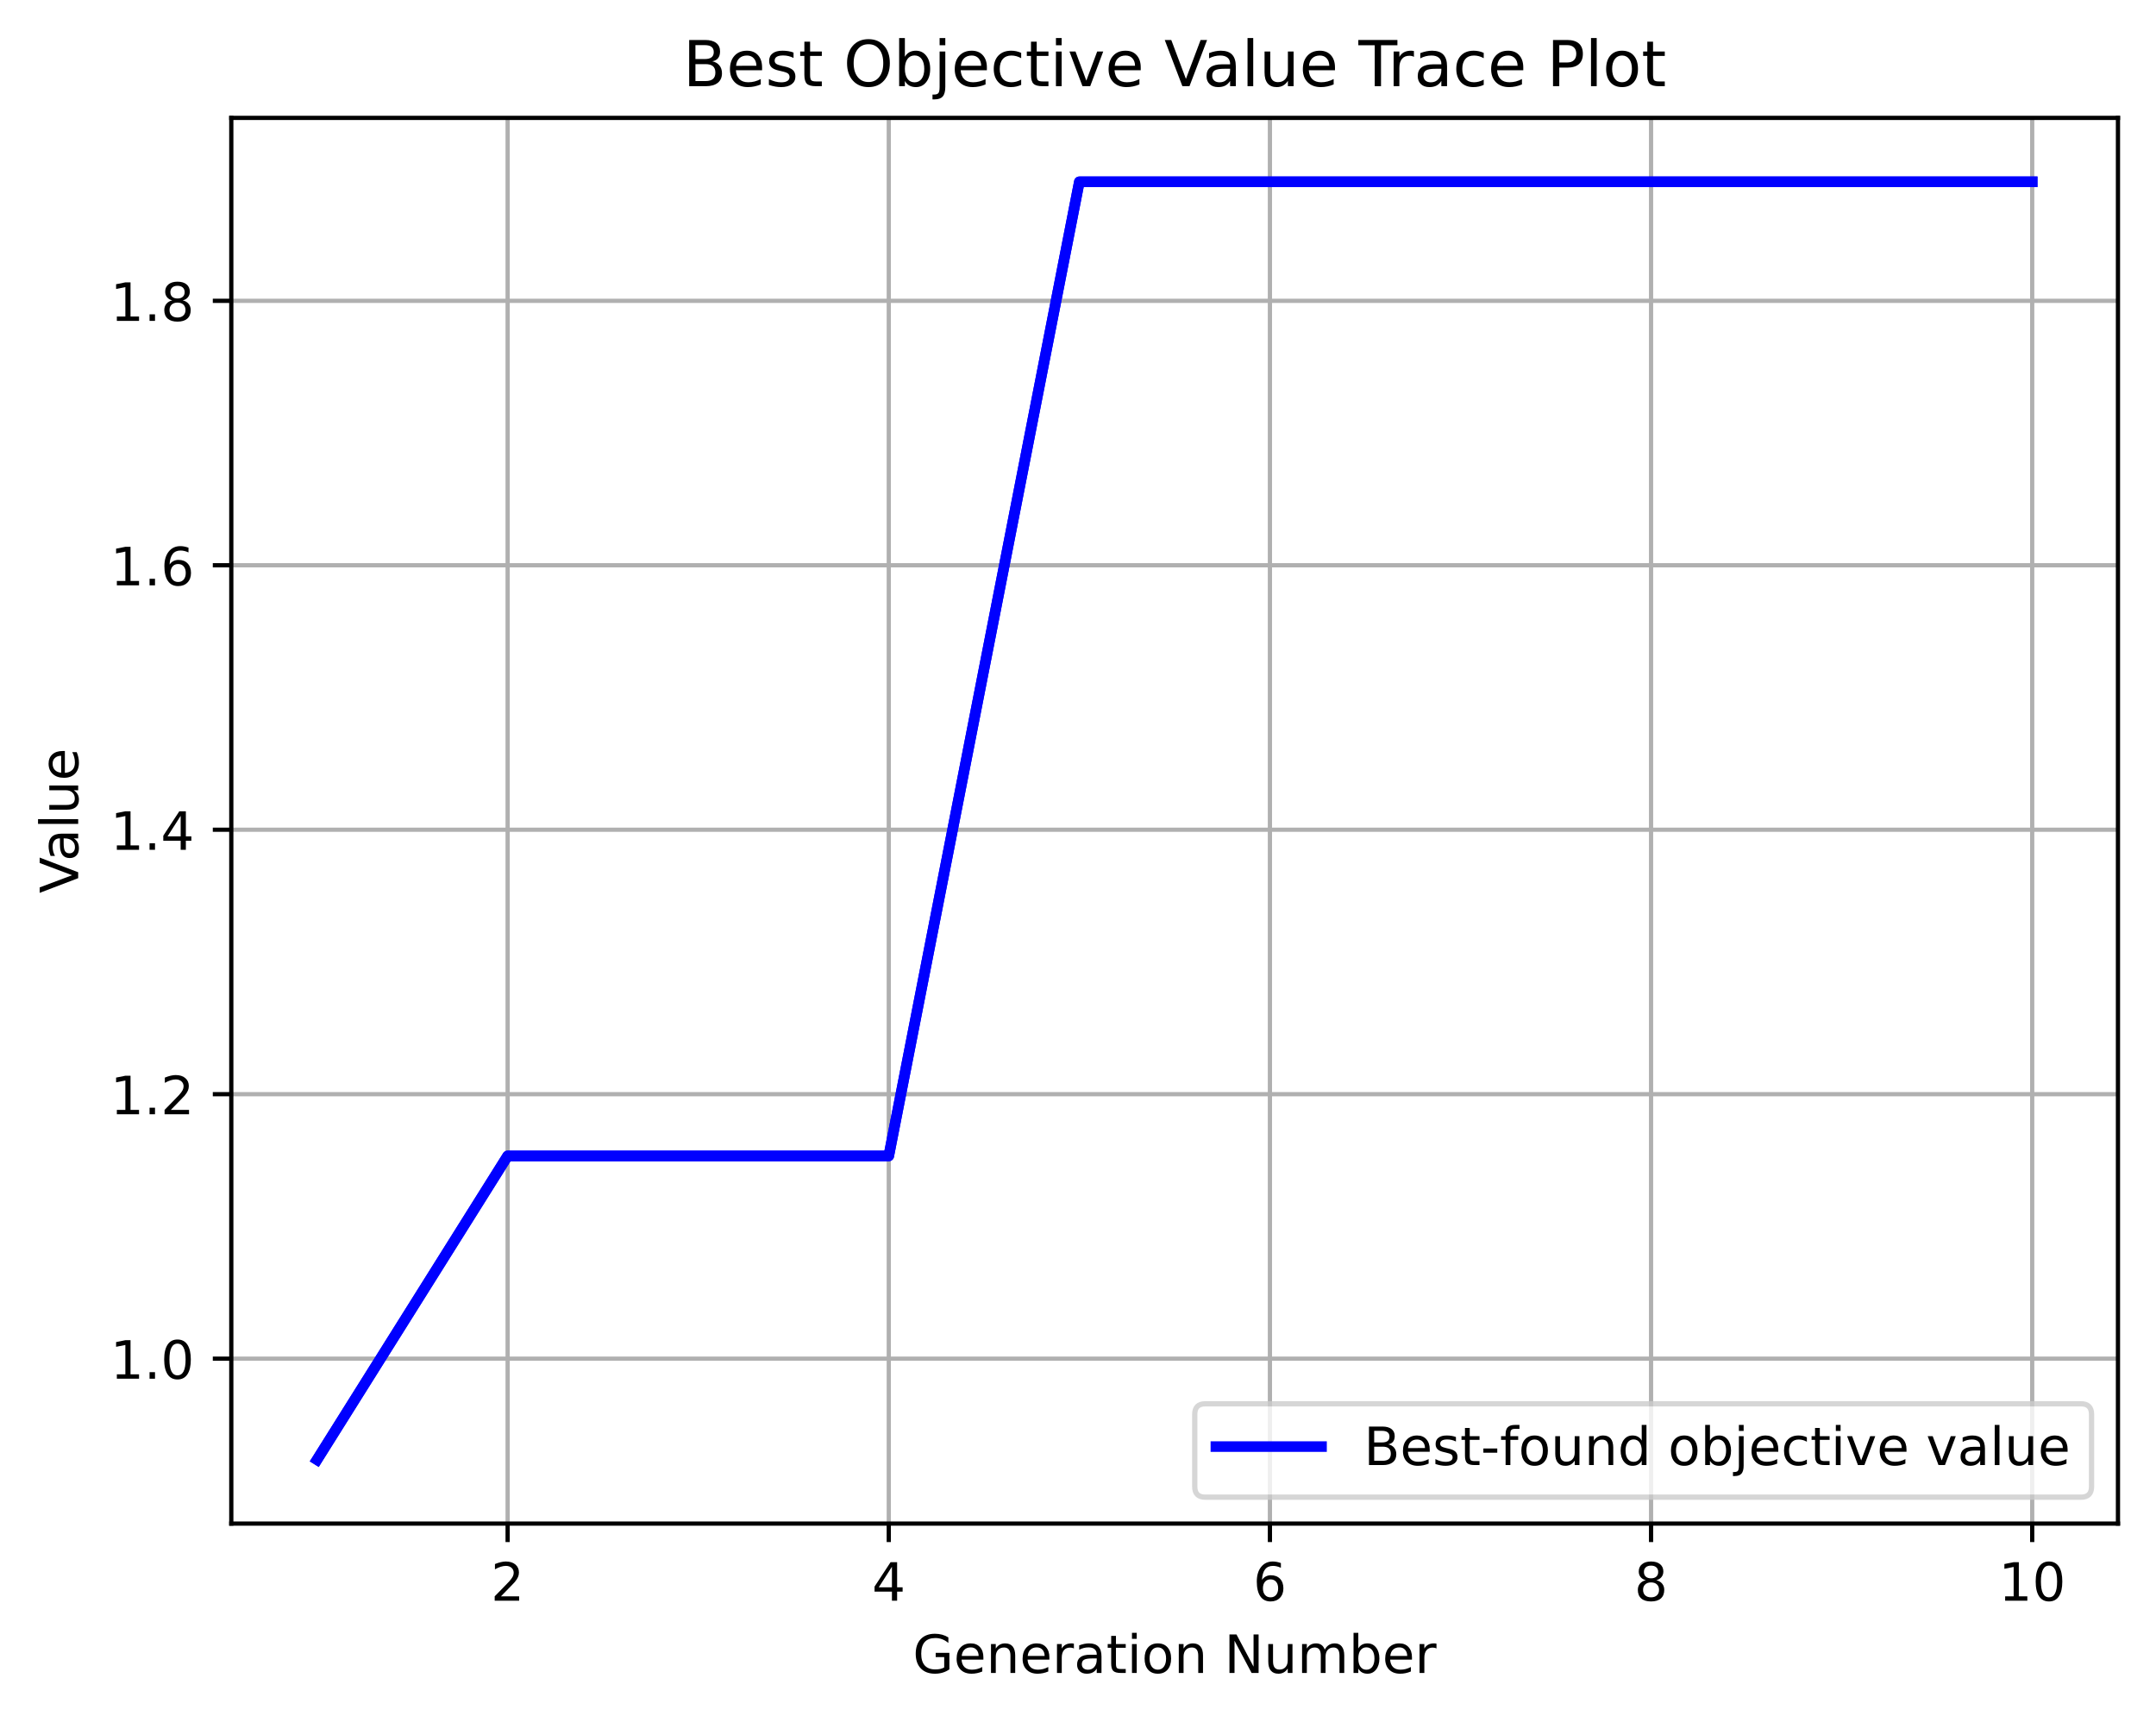
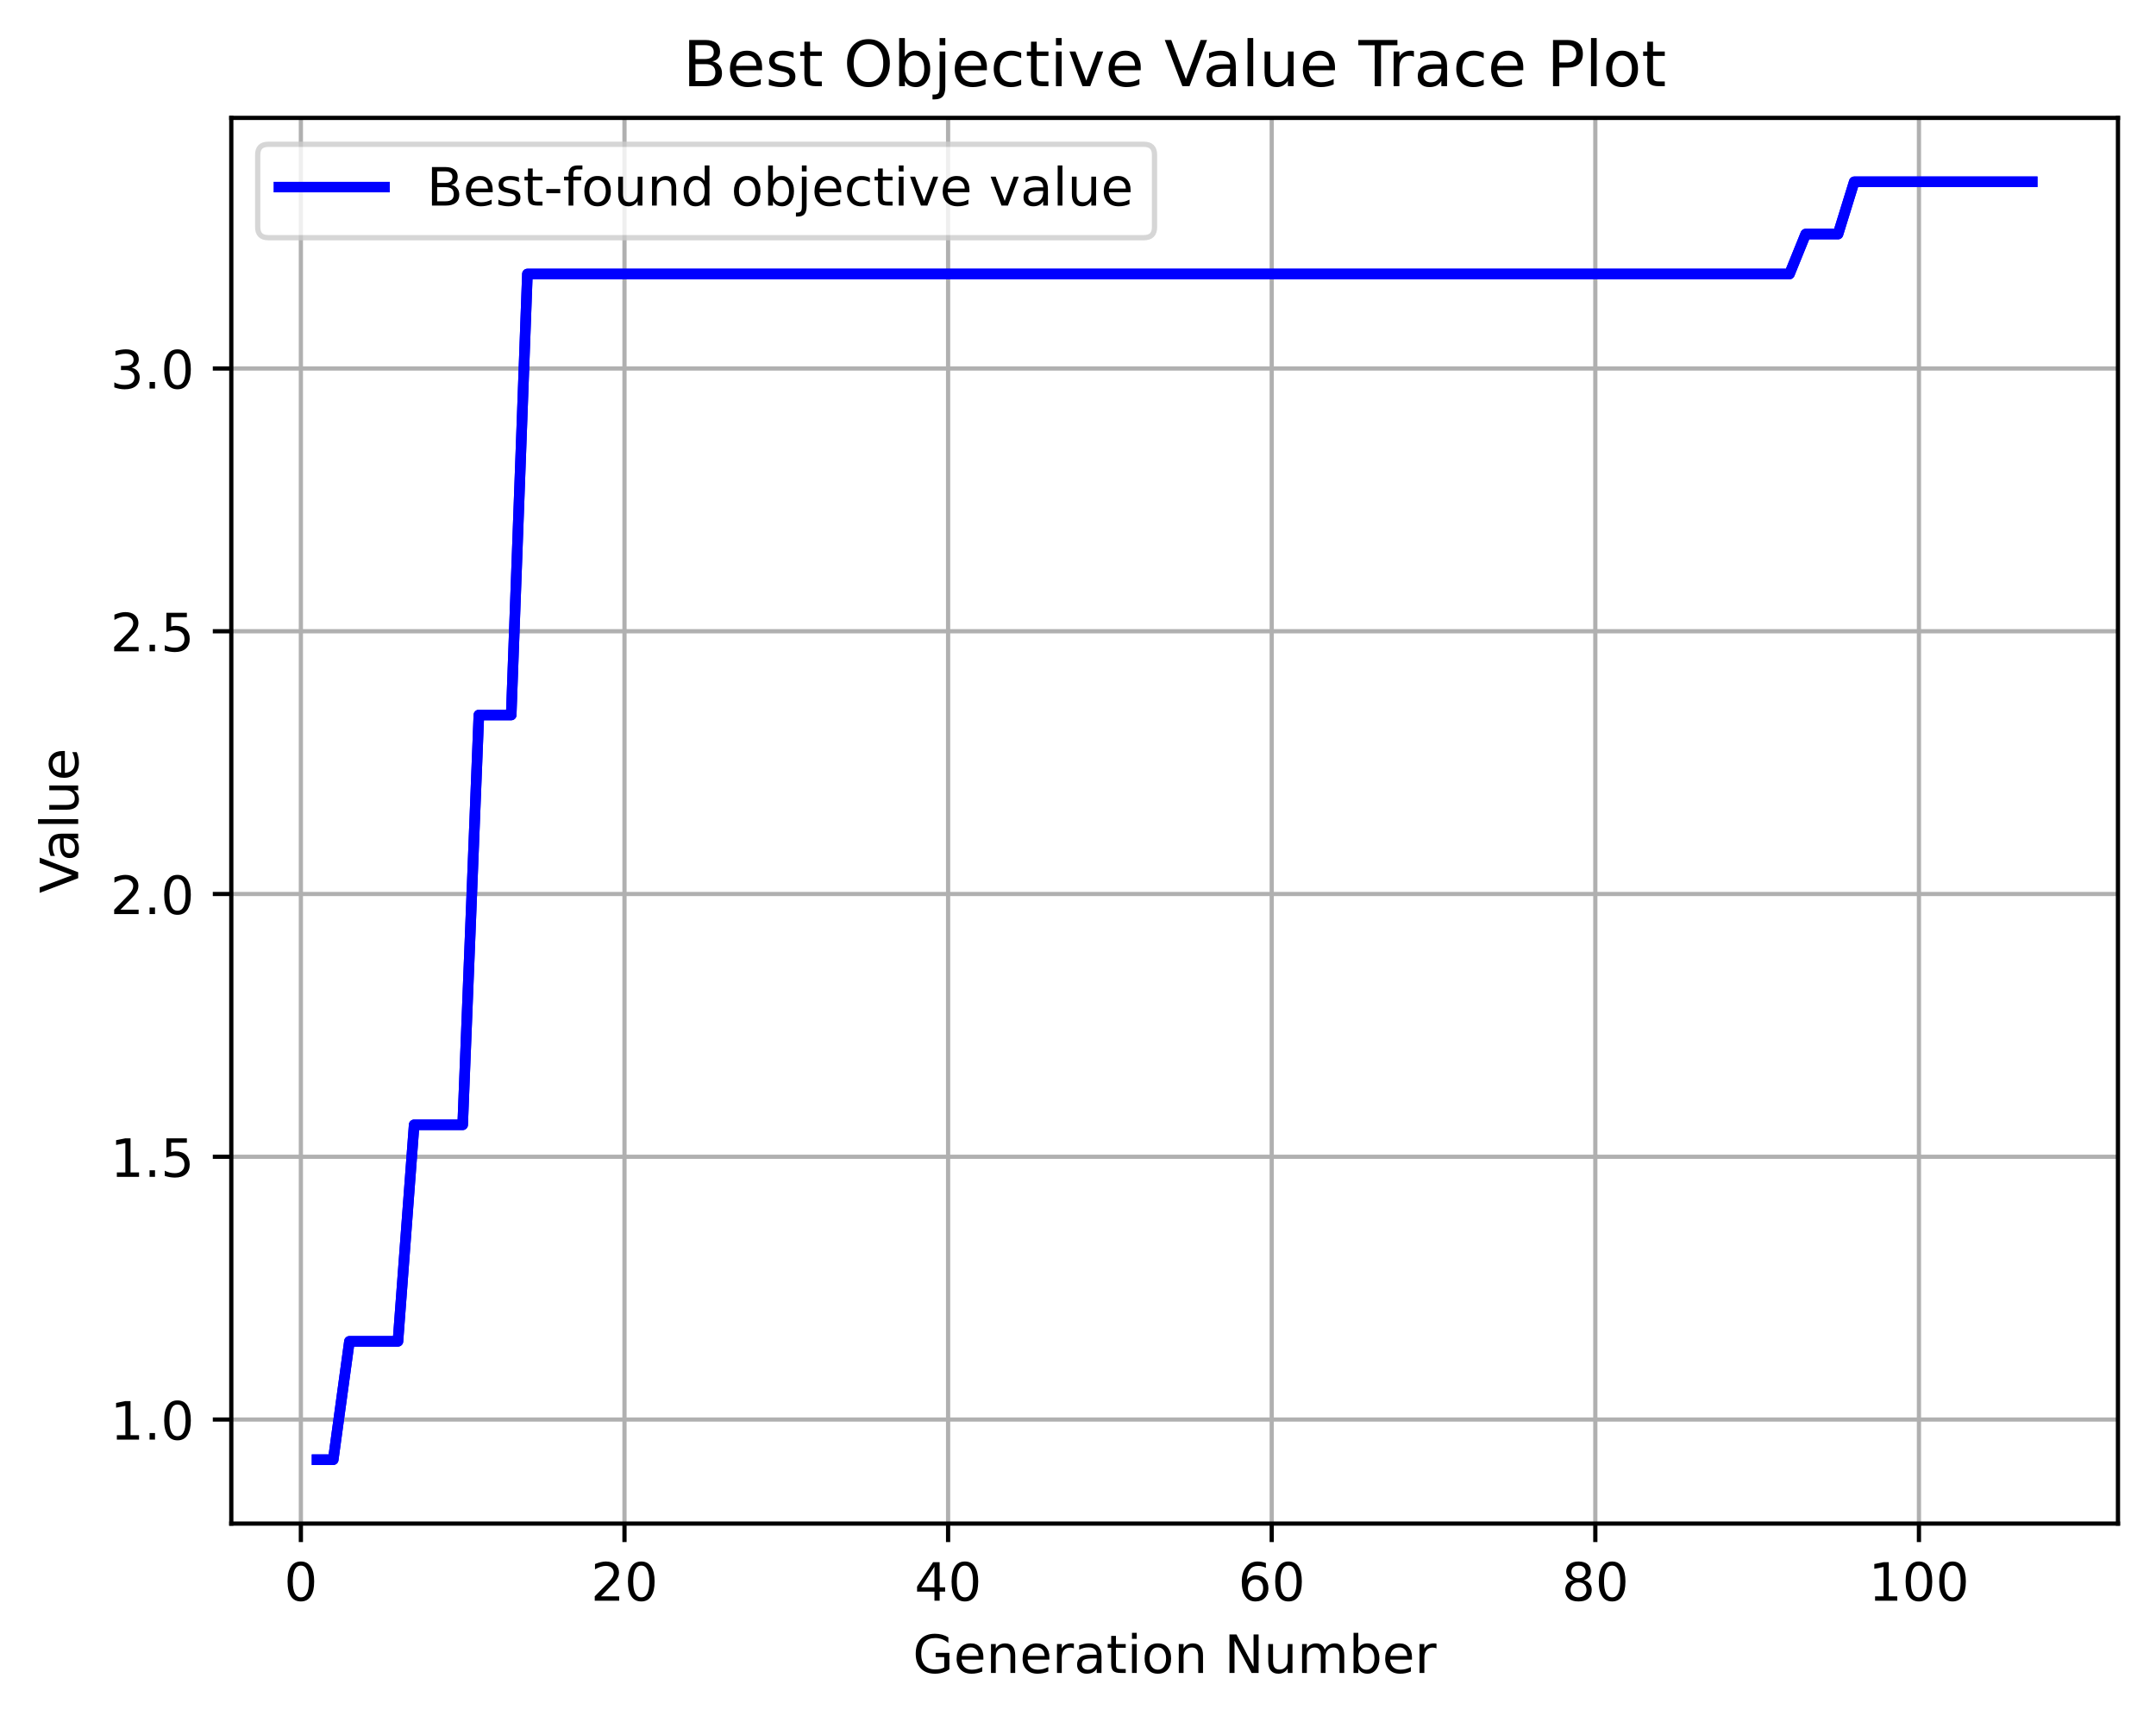
<svg xmlns="http://www.w3.org/2000/svg" xmlns:xlink="http://www.w3.org/1999/xlink" width="408.101pt" height="325.986pt" viewBox="0 0 408.101 325.986" version="1.1">
  <defs>
    <style type="text/css">*{stroke-linejoin: round; stroke-linecap: butt}</style>
  </defs>
  <g id="figure_1">
    <g id="patch_1">
      <path d="M 0 325.986  L 408.101 325.986  L 408.101 0  L 0 0  z " style="fill: #ffffff" />
    </g>
    <g id="axes_1">
      <g id="patch_2">
        <path d="M 43.781 288.43  L 400.901 288.43  L 400.901 22.318  L 43.781 22.318  z " style="fill: #ffffff" />
      </g>
      <g id="matplotlib.axis_1">
        <g id="xtick_1">
          <g id="line2d_1">
-             <path d="M 96.087 288.43  L 96.087 22.318  " clip-path="url(#p8c5f40ed01)" style="fill: none; stroke: #b0b0b0; stroke-width: 0.8; stroke-linecap: square" />
+             <path d="M 56.951 288.43  L 56.951 22.318  " clip-path="url(#pa52caa1f56)" style="fill: none; stroke: #b0b0b0; stroke-width: 0.8; stroke-linecap: square" />
          </g>
          <g id="line2d_2">
            <defs>
-               <path id="m22da829f11" d="M 0 0  L 0 3.5  " style="stroke: #000000; stroke-width: 0.8" />
-             </defs>
-             <g>
-               <use xlink:href="#m22da829f11" x="96.087" y="288.43" style="stroke: #000000; stroke-width: 0.8" />
+               <path id="mc9ea067e49" d="M 0 0  L 0 3.5  " style="stroke: #000000; stroke-width: 0.8" />
+             </defs>
+             <g>
+               <use xlink:href="#mc9ea067e49" x="56.951" y="288.43" style="stroke: #000000; stroke-width: 0.8" />
            </g>
          </g>
          <g id="text_1">
-             <g transform="translate(92.90546 303.0286)scale(0.1 -0.1)">
-               <defs>
-                 <path id="DejaVuSans-32" d="M 1228 531  L 3431 531  L 3431 0  L 469 0  L 469 531  Q 828 903 1448 1529  Q 2069 2156 2228 2338  Q 2531 2678 2651 2914  Q 2772 3150 2772 3378  Q 2772 3750 2511 3984  Q 2250 4219 1831 4219  Q 1534 4219 1204 4116  Q 875 4013 500 3803  L 500 4441  Q 881 4594 1212 4672  Q 1544 4750 1819 4750  Q 2544 4750 2975 4387  Q 3406 4025 3406 3419  Q 3406 3131 3298 2873  Q 3191 2616 2906 2266  Q 2828 2175 2409 1742  Q 1991 1309 1228 531  z " transform="scale(0.015625)" />
-               </defs>
-               <use xlink:href="#DejaVuSans-32" />
+             <g transform="translate(53.76995 303.0286)scale(0.1 -0.1)">
+               <defs>
+                 <path id="DejaVuSans-30" d="M 2034 4250  Q 1547 4250 1301 3770  Q 1056 3291 1056 2328  Q 1056 1369 1301 889  Q 1547 409 2034 409  Q 2525 409 2770 889  Q 3016 1369 3016 2328  Q 3016 3291 2770 3770  Q 2525 4250 2034 4250  z M 2034 4750  Q 2819 4750 3233 4129  Q 3647 3509 3647 2328  Q 3647 1150 3233 529  Q 2819 -91 2034 -91  Q 1250 -91 836 529  Q 422 1150 422 2328  Q 422 3509 836 4129  Q 1250 4750 2034 4750  z " transform="scale(0.015625)" />
+               </defs>
+               <use xlink:href="#DejaVuSans-30" />
            </g>
          </g>
        </g>
        <g id="xtick_2">
          <g id="line2d_3">
-             <path d="M 168.232 288.43  L 168.232 22.318  " clip-path="url(#p8c5f40ed01)" style="fill: none; stroke: #b0b0b0; stroke-width: 0.8; stroke-linecap: square" />
+             <path d="M 118.207 288.43  L 118.207 22.318  " clip-path="url(#pa52caa1f56)" style="fill: none; stroke: #b0b0b0; stroke-width: 0.8; stroke-linecap: square" />
          </g>
          <g id="line2d_4">
            <g>
-               <use xlink:href="#m22da829f11" x="168.232" y="288.43" style="stroke: #000000; stroke-width: 0.8" />
+               <use xlink:href="#mc9ea067e49" x="118.207" y="288.43" style="stroke: #000000; stroke-width: 0.8" />
            </g>
          </g>
          <g id="text_2">
-             <g transform="translate(165.0509 303.0286)scale(0.1 -0.1)">
-               <defs>
-                 <path id="DejaVuSans-34" d="M 2419 4116  L 825 1625  L 2419 1625  L 2419 4116  z M 2253 4666  L 3047 4666  L 3047 1625  L 3713 1625  L 3713 1100  L 3047 1100  L 3047 0  L 2419 0  L 2419 1100  L 313 1100  L 313 1709  L 2253 4666  z " transform="scale(0.015625)" />
-               </defs>
-               <use xlink:href="#DejaVuSans-34" />
+             <g transform="translate(111.8443 303.0286)scale(0.1 -0.1)">
+               <defs>
+                 <path id="DejaVuSans-32" d="M 1228 531  L 3431 531  L 3431 0  L 469 0  L 469 531  Q 828 903 1448 1529  Q 2069 2156 2228 2338  Q 2531 2678 2651 2914  Q 2772 3150 2772 3378  Q 2772 3750 2511 3984  Q 2250 4219 1831 4219  Q 1534 4219 1204 4116  Q 875 4013 500 3803  L 500 4441  Q 881 4594 1212 4672  Q 1544 4750 1819 4750  Q 2544 4750 2975 4387  Q 3406 4025 3406 3419  Q 3406 3131 3298 2873  Q 3191 2616 2906 2266  Q 2828 2175 2409 1742  Q 1991 1309 1228 531  z " transform="scale(0.015625)" />
+               </defs>
+               <use xlink:href="#DejaVuSans-32" />
+               <use xlink:href="#DejaVuSans-30" x="63.623" />
            </g>
          </g>
        </g>
        <g id="xtick_3">
          <g id="line2d_5">
-             <path d="M 240.378 288.43  L 240.378 22.318  " clip-path="url(#p8c5f40ed01)" style="fill: none; stroke: #b0b0b0; stroke-width: 0.8; stroke-linecap: square" />
+             <path d="M 179.462 288.43  L 179.462 22.318  " clip-path="url(#pa52caa1f56)" style="fill: none; stroke: #b0b0b0; stroke-width: 0.8; stroke-linecap: square" />
          </g>
          <g id="line2d_6">
            <g>
-               <use xlink:href="#m22da829f11" x="240.378" y="288.43" style="stroke: #000000; stroke-width: 0.8" />
+               <use xlink:href="#mc9ea067e49" x="179.462" y="288.43" style="stroke: #000000; stroke-width: 0.8" />
            </g>
          </g>
          <g id="text_3">
-             <g transform="translate(237.1964 303.0286)scale(0.1 -0.1)">
-               <defs>
-                 <path id="DejaVuSans-36" d="M 2113 2584  Q 1688 2584 1439 2293  Q 1191 2003 1191 1497  Q 1191 994 1439 701  Q 1688 409 2113 409  Q 2538 409 2786 701  Q 3034 994 3034 1497  Q 3034 2003 2786 2293  Q 2538 2584 2113 2584  z M 3366 4563  L 3366 3988  Q 3128 4100 2886 4159  Q 2644 4219 2406 4219  Q 1781 4219 1451 3797  Q 1122 3375 1075 2522  Q 1259 2794 1537 2939  Q 1816 3084 2150 3084  Q 2853 3084 3261 2657  Q 3669 2231 3669 1497  Q 3669 778 3244 343  Q 2819 -91 2113 -91  Q 1303 -91 875 529  Q 447 1150 447 2328  Q 447 3434 972 4092  Q 1497 4750 2381 4750  Q 2619 4750 2861 4703  Q 3103 4656 3366 4563  z " transform="scale(0.015625)" />
-               </defs>
-               <use xlink:href="#DejaVuSans-36" />
+             <g transform="translate(173.0998 303.0286)scale(0.1 -0.1)">
+               <defs>
+                 <path id="DejaVuSans-34" d="M 2419 4116  L 825 1625  L 2419 1625  L 2419 4116  z M 2253 4666  L 3047 4666  L 3047 1625  L 3713 1625  L 3713 1100  L 3047 1100  L 3047 0  L 2419 0  L 2419 1100  L 313 1100  L 313 1709  L 2253 4666  z " transform="scale(0.015625)" />
+               </defs>
+               <use xlink:href="#DejaVuSans-34" />
+               <use xlink:href="#DejaVuSans-30" x="63.623" />
            </g>
          </g>
        </g>
        <g id="xtick_4">
          <g id="line2d_7">
-             <path d="M 312.523 288.43  L 312.523 22.318  " clip-path="url(#p8c5f40ed01)" style="fill: none; stroke: #b0b0b0; stroke-width: 0.8; stroke-linecap: square" />
+             <path d="M 240.718 288.43  L 240.718 22.318  " clip-path="url(#pa52caa1f56)" style="fill: none; stroke: #b0b0b0; stroke-width: 0.8; stroke-linecap: square" />
          </g>
          <g id="line2d_8">
            <g>
-               <use xlink:href="#m22da829f11" x="312.523" y="288.43" style="stroke: #000000; stroke-width: 0.8" />
+               <use xlink:href="#mc9ea067e49" x="240.718" y="288.43" style="stroke: #000000; stroke-width: 0.8" />
            </g>
          </g>
          <g id="text_4">
-             <g transform="translate(309.3418 303.0286)scale(0.1 -0.1)">
-               <defs>
-                 <path id="DejaVuSans-38" d="M 2034 2216  Q 1584 2216 1326 1975  Q 1069 1734 1069 1313  Q 1069 891 1326 650  Q 1584 409 2034 409  Q 2484 409 2743 651  Q 3003 894 3003 1313  Q 3003 1734 2745 1975  Q 2488 2216 2034 2216  z M 1403 2484  Q 997 2584 770 2862  Q 544 3141 544 3541  Q 544 4100 942 4425  Q 1341 4750 2034 4750  Q 2731 4750 3128 4425  Q 3525 4100 3525 3541  Q 3525 3141 3298 2862  Q 3072 2584 2669 2484  Q 3125 2378 3379 2068  Q 3634 1759 3634 1313  Q 3634 634 3220 271  Q 2806 -91 2034 -91  Q 1263 -91 848 271  Q 434 634 434 1313  Q 434 1759 690 2068  Q 947 2378 1403 2484  z M 1172 3481  Q 1172 3119 1398 2916  Q 1625 2713 2034 2713  Q 2441 2713 2670 2916  Q 2900 3119 2900 3481  Q 2900 3844 2670 4047  Q 2441 4250 2034 4250  Q 1625 4250 1398 4047  Q 1172 3844 1172 3481  z " transform="scale(0.015625)" />
-               </defs>
-               <use xlink:href="#DejaVuSans-38" />
+             <g transform="translate(234.3554 303.0286)scale(0.1 -0.1)">
+               <defs>
+                 <path id="DejaVuSans-36" d="M 2113 2584  Q 1688 2584 1439 2293  Q 1191 2003 1191 1497  Q 1191 994 1439 701  Q 1688 409 2113 409  Q 2538 409 2786 701  Q 3034 994 3034 1497  Q 3034 2003 2786 2293  Q 2538 2584 2113 2584  z M 3366 4563  L 3366 3988  Q 3128 4100 2886 4159  Q 2644 4219 2406 4219  Q 1781 4219 1451 3797  Q 1122 3375 1075 2522  Q 1259 2794 1537 2939  Q 1816 3084 2150 3084  Q 2853 3084 3261 2657  Q 3669 2231 3669 1497  Q 3669 778 3244 343  Q 2819 -91 2113 -91  Q 1303 -91 875 529  Q 447 1150 447 2328  Q 447 3434 972 4092  Q 1497 4750 2381 4750  Q 2619 4750 2861 4703  Q 3103 4656 3366 4563  z " transform="scale(0.015625)" />
+               </defs>
+               <use xlink:href="#DejaVuSans-36" />
+               <use xlink:href="#DejaVuSans-30" x="63.623" />
            </g>
          </g>
        </g>
        <g id="xtick_5">
          <g id="line2d_9">
-             <path d="M 384.669 288.43  L 384.669 22.318  " clip-path="url(#p8c5f40ed01)" style="fill: none; stroke: #b0b0b0; stroke-width: 0.8; stroke-linecap: square" />
+             <path d="M 301.973 288.43  L 301.973 22.318  " clip-path="url(#pa52caa1f56)" style="fill: none; stroke: #b0b0b0; stroke-width: 0.8; stroke-linecap: square" />
          </g>
          <g id="line2d_10">
            <g>
-               <use xlink:href="#m22da829f11" x="384.669" y="288.43" style="stroke: #000000; stroke-width: 0.8" />
+               <use xlink:href="#mc9ea067e49" x="301.973" y="288.43" style="stroke: #000000; stroke-width: 0.8" />
            </g>
          </g>
          <g id="text_5">
-             <g transform="translate(378.306 303.0286)scale(0.1 -0.1)">
+             <g transform="translate(295.611 303.0286)scale(0.1 -0.1)">
+               <defs>
+                 <path id="DejaVuSans-38" d="M 2034 2216  Q 1584 2216 1326 1975  Q 1069 1734 1069 1313  Q 1069 891 1326 650  Q 1584 409 2034 409  Q 2484 409 2743 651  Q 3003 894 3003 1313  Q 3003 1734 2745 1975  Q 2488 2216 2034 2216  z M 1403 2484  Q 997 2584 770 2862  Q 544 3141 544 3541  Q 544 4100 942 4425  Q 1341 4750 2034 4750  Q 2731 4750 3128 4425  Q 3525 4100 3525 3541  Q 3525 3141 3298 2862  Q 3072 2584 2669 2484  Q 3125 2378 3379 2068  Q 3634 1759 3634 1313  Q 3634 634 3220 271  Q 2806 -91 2034 -91  Q 1263 -91 848 271  Q 434 634 434 1313  Q 434 1759 690 2068  Q 947 2378 1403 2484  z M 1172 3481  Q 1172 3119 1398 2916  Q 1625 2713 2034 2713  Q 2441 2713 2670 2916  Q 2900 3119 2900 3481  Q 2900 3844 2670 4047  Q 2441 4250 2034 4250  Q 1625 4250 1398 4047  Q 1172 3844 1172 3481  z " transform="scale(0.015625)" />
+               </defs>
+               <use xlink:href="#DejaVuSans-38" />
+               <use xlink:href="#DejaVuSans-30" x="63.623" />
+             </g>
+           </g>
+         </g>
+         <g id="xtick_6">
+           <g id="line2d_11">
+             <path d="M 363.229 288.43  L 363.229 22.318  " clip-path="url(#pa52caa1f56)" style="fill: none; stroke: #b0b0b0; stroke-width: 0.8; stroke-linecap: square" />
+           </g>
+           <g id="line2d_12">
+             <g>
+               <use xlink:href="#mc9ea067e49" x="363.229" y="288.43" style="stroke: #000000; stroke-width: 0.8" />
+             </g>
+           </g>
+           <g id="text_6">
+             <g transform="translate(353.6853 303.0286)scale(0.1 -0.1)">
              <defs>
                <path id="DejaVuSans-31" d="M 794 531  L 1825 531  L 1825 4091  L 703 3866  L 703 4441  L 1819 4666  L 2450 4666  L 2450 531  L 3481 531  L 3481 0  L 794 0  L 794 531  z " transform="scale(0.015625)" />
-                 <path id="DejaVuSans-30" d="M 2034 4250  Q 1547 4250 1301 3770  Q 1056 3291 1056 2328  Q 1056 1369 1301 889  Q 1547 409 2034 409  Q 2525 409 2770 889  Q 3016 1369 3016 2328  Q 3016 3291 2770 3770  Q 2525 4250 2034 4250  z M 2034 4750  Q 2819 4750 3233 4129  Q 3647 3509 3647 2328  Q 3647 1150 3233 529  Q 2819 -91 2034 -91  Q 1250 -91 836 529  Q 422 1150 422 2328  Q 422 3509 836 4129  Q 1250 4750 2034 4750  z " transform="scale(0.015625)" />
              </defs>
              <use xlink:href="#DejaVuSans-31" />
              <use xlink:href="#DejaVuSans-30" x="63.623" />
-             </g>
-           </g>
-         </g>
-         <g id="text_6">
+               <use xlink:href="#DejaVuSans-30" x="127.246" />
+             </g>
+           </g>
+         </g>
+         <g id="text_7">
          <g transform="translate(172.7733 316.7067)scale(0.1 -0.1)">
            <defs>
              <path id="DejaVuSans-47" d="M 3809 666  L 3809 1919  L 2778 1919  L 2778 2438  L 4434 2438  L 4434 434  Q 4069 175 3628 42  Q 3188 -91 2688 -91  Q 1594 -91 976 548  Q 359 1188 359 2328  Q 359 3472 976 4111  Q 1594 4750 2688 4750  Q 3144 4750 3555 4637  Q 3966 4525 4313 4306  L 4313 3634  Q 3963 3931 3569 4081  Q 3175 4231 2741 4231  Q 1884 4231 1454 3753  Q 1025 3275 1025 2328  Q 1025 1384 1454 906  Q 1884 428 2741 428  Q 3075 428 3337 486  Q 3600 544 3809 666  z " transform="scale(0.015625)" />
              <path id="DejaVuSans-65" d="M 3597 1894  L 3597 1613  L 953 1613  Q 991 1019 1311 708  Q 1631 397 2203 397  Q 2534 397 2845 478  Q 3156 559 3463 722  L 3463 178  Q 3153 47 2828 -22  Q 2503 -91 2169 -91  Q 1331 -91 842 396  Q 353 884 353 1716  Q 353 2575 817 3079  Q 1281 3584 2069 3584  Q 2775 3584 3186 3129  Q 3597 2675 3597 1894  z M 3022 2063  Q 3016 2534 2758 2815  Q 2500 3097 2075 3097  Q 1594 3097 1305 2825  Q 1016 2553 972 2059  L 3022 2063  z " transform="scale(0.015625)" />
              <path id="DejaVuSans-6e" d="M 3513 2113  L 3513 0  L 2938 0  L 2938 2094  Q 2938 2591 2744 2837  Q 2550 3084 2163 3084  Q 1697 3084 1428 2787  Q 1159 2491 1159 1978  L 1159 0  L 581 0  L 581 3500  L 1159 3500  L 1159 2956  Q 1366 3272 1645 3428  Q 1925 3584 2291 3584  Q 2894 3584 3203 3211  Q 3513 2838 3513 2113  z " transform="scale(0.015625)" />
              <path id="DejaVuSans-72" d="M 2631 2963  Q 2534 3019 2420 3045  Q 2306 3072 2169 3072  Q 1681 3072 1420 2755  Q 1159 2438 1159 1844  L 1159 0  L 581 0  L 581 3500  L 1159 3500  L 1159 2956  Q 1341 3275 1631 3429  Q 1922 3584 2338 3584  Q 2397 3584 2469 3576  Q 2541 3569 2628 3553  L 2631 2963  z " transform="scale(0.015625)" />
              <path id="DejaVuSans-61" d="M 2194 1759  Q 1497 1759 1228 1600  Q 959 1441 959 1056  Q 959 750 1161 570  Q 1363 391 1709 391  Q 2188 391 2477 730  Q 2766 1069 2766 1631  L 2766 1759  L 2194 1759  z M 3341 1997  L 3341 0  L 2766 0  L 2766 531  Q 2569 213 2275 61  Q 1981 -91 1556 -91  Q 1019 -91 701 211  Q 384 513 384 1019  Q 384 1609 779 1909  Q 1175 2209 1959 2209  L 2766 2209  L 2766 2266  Q 2766 2663 2505 2880  Q 2244 3097 1772 3097  Q 1472 3097 1187 3025  Q 903 2953 641 2809  L 641 3341  Q 956 3463 1253 3523  Q 1550 3584 1831 3584  Q 2591 3584 2966 3190  Q 3341 2797 3341 1997  z " transform="scale(0.015625)" />
              <path id="DejaVuSans-74" d="M 1172 4494  L 1172 3500  L 2356 3500  L 2356 3053  L 1172 3053  L 1172 1153  Q 1172 725 1289 603  Q 1406 481 1766 481  L 2356 481  L 2356 0  L 1766 0  Q 1100 0 847 248  Q 594 497 594 1153  L 594 3053  L 172 3053  L 172 3500  L 594 3500  L 594 4494  L 1172 4494  z " transform="scale(0.015625)" />
              <path id="DejaVuSans-69" d="M 603 3500  L 1178 3500  L 1178 0  L 603 0  L 603 3500  z M 603 4863  L 1178 4863  L 1178 4134  L 603 4134  L 603 4863  z " transform="scale(0.015625)" />
              <path id="DejaVuSans-6f" d="M 1959 3097  Q 1497 3097 1228 2736  Q 959 2375 959 1747  Q 959 1119 1226 758  Q 1494 397 1959 397  Q 2419 397 2687 759  Q 2956 1122 2956 1747  Q 2956 2369 2687 2733  Q 2419 3097 1959 3097  z M 1959 3584  Q 2709 3584 3137 3096  Q 3566 2609 3566 1747  Q 3566 888 3137 398  Q 2709 -91 1959 -91  Q 1206 -91 779 398  Q 353 888 353 1747  Q 353 2609 779 3096  Q 1206 3584 1959 3584  z " transform="scale(0.015625)" />
              <path id="DejaVuSans-20" transform="scale(0.015625)" />
              <path id="DejaVuSans-4e" d="M 628 4666  L 1478 4666  L 3547 763  L 3547 4666  L 4159 4666  L 4159 0  L 3309 0  L 1241 3903  L 1241 0  L 628 0  L 628 4666  z " transform="scale(0.015625)" />
              <path id="DejaVuSans-75" d="M 544 1381  L 544 3500  L 1119 3500  L 1119 1403  Q 1119 906 1312 657  Q 1506 409 1894 409  Q 2359 409 2629 706  Q 2900 1003 2900 1516  L 2900 3500  L 3475 3500  L 3475 0  L 2900 0  L 2900 538  Q 2691 219 2414 64  Q 2138 -91 1772 -91  Q 1169 -91 856 284  Q 544 659 544 1381  z M 1991 3584  L 1991 3584  z " transform="scale(0.015625)" />
              <path id="DejaVuSans-6d" d="M 3328 2828  Q 3544 3216 3844 3400  Q 4144 3584 4550 3584  Q 5097 3584 5394 3201  Q 5691 2819 5691 2113  L 5691 0  L 5113 0  L 5113 2094  Q 5113 2597 4934 2840  Q 4756 3084 4391 3084  Q 3944 3084 3684 2787  Q 3425 2491 3425 1978  L 3425 0  L 2847 0  L 2847 2094  Q 2847 2600 2669 2842  Q 2491 3084 2119 3084  Q 1678 3084 1418 2786  Q 1159 2488 1159 1978  L 1159 0  L 581 0  L 581 3500  L 1159 3500  L 1159 2956  Q 1356 3278 1631 3431  Q 1906 3584 2284 3584  Q 2666 3584 2933 3390  Q 3200 3197 3328 2828  z " transform="scale(0.015625)" />
              <path id="DejaVuSans-62" d="M 3116 1747  Q 3116 2381 2855 2742  Q 2594 3103 2138 3103  Q 1681 3103 1420 2742  Q 1159 2381 1159 1747  Q 1159 1113 1420 752  Q 1681 391 2138 391  Q 2594 391 2855 752  Q 3116 1113 3116 1747  z M 1159 2969  Q 1341 3281 1617 3432  Q 1894 3584 2278 3584  Q 2916 3584 3314 3078  Q 3713 2572 3713 1747  Q 3713 922 3314 415  Q 2916 -91 2278 -91  Q 1894 -91 1617 61  Q 1341 213 1159 525  L 1159 0  L 581 0  L 581 4863  L 1159 4863  L 1159 2969  z " transform="scale(0.015625)" />
            </defs>
            <use xlink:href="#DejaVuSans-47" />
            <use xlink:href="#DejaVuSans-65" x="77.49" />
            <use xlink:href="#DejaVuSans-6e" x="139.014" />
            <use xlink:href="#DejaVuSans-65" x="202.393" />
            <use xlink:href="#DejaVuSans-72" x="263.916" />
            <use xlink:href="#DejaVuSans-61" x="305.029" />
            <use xlink:href="#DejaVuSans-74" x="366.309" />
            <use xlink:href="#DejaVuSans-69" x="405.518" />
            <use xlink:href="#DejaVuSans-6f" x="433.301" />
            <use xlink:href="#DejaVuSans-6e" x="494.482" />
            <use xlink:href="#DejaVuSans-20" x="557.861" />
            <use xlink:href="#DejaVuSans-4e" x="589.648" />
            <use xlink:href="#DejaVuSans-75" x="664.453" />
            <use xlink:href="#DejaVuSans-6d" x="727.832" />
            <use xlink:href="#DejaVuSans-62" x="825.244" />
            <use xlink:href="#DejaVuSans-65" x="888.721" />
            <use xlink:href="#DejaVuSans-72" x="950.244" />
          </g>
        </g>
      </g>
      <g id="matplotlib.axis_2">
        <g id="ytick_1">
-           <g id="line2d_11">
-             <path d="M 43.781 257.205  L 400.901 257.205  " clip-path="url(#p8c5f40ed01)" style="fill: none; stroke: #b0b0b0; stroke-width: 0.8; stroke-linecap: square" />
-           </g>
-           <g id="line2d_12">
-             <defs>
-               <path id="m6a51d151c4" d="M 0 0  L -3.5 0  " style="stroke: #000000; stroke-width: 0.8" />
-             </defs>
-             <g>
-               <use xlink:href="#m6a51d151c4" x="43.781" y="257.205" style="stroke: #000000; stroke-width: 0.8" />
-             </g>
-           </g>
-           <g id="text_7">
-             <g transform="translate(20.87813 261.004)scale(0.1 -0.1)">
+           <g id="line2d_13">
+             <path d="M 43.781 268.731  L 400.901 268.731  " clip-path="url(#pa52caa1f56)" style="fill: none; stroke: #b0b0b0; stroke-width: 0.8; stroke-linecap: square" />
+           </g>
+           <g id="line2d_14">
+             <defs>
+               <path id="m0e279c20f7" d="M 0 0  L -3.5 0  " style="stroke: #000000; stroke-width: 0.8" />
+             </defs>
+             <g>
+               <use xlink:href="#m0e279c20f7" x="43.781" y="268.731" style="stroke: #000000; stroke-width: 0.8" />
+             </g>
+           </g>
+           <g id="text_8">
+             <g transform="translate(20.87813 272.5306)scale(0.1 -0.1)">
              <defs>
                <path id="DejaVuSans-2e" d="M 684 794  L 1344 794  L 1344 0  L 684 0  L 684 794  z " transform="scale(0.015625)" />
              </defs>
              <use xlink:href="#DejaVuSans-31" />
              <use xlink:href="#DejaVuSans-2e" x="63.623" />
              <use xlink:href="#DejaVuSans-30" x="95.41" />
            </g>
          </g>
        </g>
        <g id="ytick_2">
-           <g id="line2d_13">
-             <path d="M 43.781 207.14  L 400.901 207.14  " clip-path="url(#p8c5f40ed01)" style="fill: none; stroke: #b0b0b0; stroke-width: 0.8; stroke-linecap: square" />
-           </g>
-           <g id="line2d_14">
-             <g>
-               <use xlink:href="#m6a51d151c4" x="43.781" y="207.14" style="stroke: #000000; stroke-width: 0.8" />
-             </g>
-           </g>
-           <g id="text_8">
-             <g transform="translate(20.87813 210.9397)scale(0.1 -0.1)">
+           <g id="line2d_15">
+             <path d="M 43.781 218.987  L 400.901 218.987  " clip-path="url(#pa52caa1f56)" style="fill: none; stroke: #b0b0b0; stroke-width: 0.8; stroke-linecap: square" />
+           </g>
+           <g id="line2d_16">
+             <g>
+               <use xlink:href="#m0e279c20f7" x="43.781" y="218.987" style="stroke: #000000; stroke-width: 0.8" />
+             </g>
+           </g>
+           <g id="text_9">
+             <g transform="translate(20.87813 222.7867)scale(0.1 -0.1)">
+               <defs>
+                 <path id="DejaVuSans-35" d="M 691 4666  L 3169 4666  L 3169 4134  L 1269 4134  L 1269 2991  Q 1406 3038 1543 3061  Q 1681 3084 1819 3084  Q 2600 3084 3056 2656  Q 3513 2228 3513 1497  Q 3513 744 3044 326  Q 2575 -91 1722 -91  Q 1428 -91 1123 -41  Q 819 9 494 109  L 494 744  Q 775 591 1075 516  Q 1375 441 1709 441  Q 2250 441 2565 725  Q 2881 1009 2881 1497  Q 2881 1984 2565 2268  Q 2250 2553 1709 2553  Q 1456 2553 1204 2497  Q 953 2441 691 2322  L 691 4666  z " transform="scale(0.015625)" />
+               </defs>
              <use xlink:href="#DejaVuSans-31" />
              <use xlink:href="#DejaVuSans-2e" x="63.623" />
-               <use xlink:href="#DejaVuSans-32" x="95.41" />
+               <use xlink:href="#DejaVuSans-35" x="95.41" />
            </g>
          </g>
        </g>
        <g id="ytick_3">
-           <g id="line2d_15">
-             <path d="M 43.781 157.076  L 400.901 157.076  " clip-path="url(#p8c5f40ed01)" style="fill: none; stroke: #b0b0b0; stroke-width: 0.8; stroke-linecap: square" />
-           </g>
-           <g id="line2d_16">
-             <g>
-               <use xlink:href="#m6a51d151c4" x="43.781" y="157.076" style="stroke: #000000; stroke-width: 0.8" />
-             </g>
-           </g>
-           <g id="text_9">
-             <g transform="translate(20.87813 160.8753)scale(0.1 -0.1)">
-               <use xlink:href="#DejaVuSans-31" />
-               <use xlink:href="#DejaVuSans-2e" x="63.623" />
-               <use xlink:href="#DejaVuSans-34" x="95.41" />
+           <g id="line2d_17">
+             <path d="M 43.781 169.244  L 400.901 169.244  " clip-path="url(#pa52caa1f56)" style="fill: none; stroke: #b0b0b0; stroke-width: 0.8; stroke-linecap: square" />
+           </g>
+           <g id="line2d_18">
+             <g>
+               <use xlink:href="#m0e279c20f7" x="43.781" y="169.244" style="stroke: #000000; stroke-width: 0.8" />
+             </g>
+           </g>
+           <g id="text_10">
+             <g transform="translate(20.87813 173.0428)scale(0.1 -0.1)">
+               <use xlink:href="#DejaVuSans-32" />
+               <use xlink:href="#DejaVuSans-2e" x="63.623" />
+               <use xlink:href="#DejaVuSans-30" x="95.41" />
            </g>
          </g>
        </g>
        <g id="ytick_4">
-           <g id="line2d_17">
-             <path d="M 43.781 107.012  L 400.901 107.012  " clip-path="url(#p8c5f40ed01)" style="fill: none; stroke: #b0b0b0; stroke-width: 0.8; stroke-linecap: square" />
-           </g>
-           <g id="line2d_18">
-             <g>
-               <use xlink:href="#m6a51d151c4" x="43.781" y="107.012" style="stroke: #000000; stroke-width: 0.8" />
-             </g>
-           </g>
-           <g id="text_10">
-             <g transform="translate(20.87813 110.811)scale(0.1 -0.1)">
-               <use xlink:href="#DejaVuSans-31" />
-               <use xlink:href="#DejaVuSans-2e" x="63.623" />
-               <use xlink:href="#DejaVuSans-36" x="95.41" />
+           <g id="line2d_19">
+             <path d="M 43.781 119.5  L 400.901 119.5  " clip-path="url(#pa52caa1f56)" style="fill: none; stroke: #b0b0b0; stroke-width: 0.8; stroke-linecap: square" />
+           </g>
+           <g id="line2d_20">
+             <g>
+               <use xlink:href="#m0e279c20f7" x="43.781" y="119.5" style="stroke: #000000; stroke-width: 0.8" />
+             </g>
+           </g>
+           <g id="text_11">
+             <g transform="translate(20.87813 123.2989)scale(0.1 -0.1)">
+               <use xlink:href="#DejaVuSans-32" />
+               <use xlink:href="#DejaVuSans-2e" x="63.623" />
+               <use xlink:href="#DejaVuSans-35" x="95.41" />
            </g>
          </g>
        </g>
        <g id="ytick_5">
-           <g id="line2d_19">
-             <path d="M 43.781 56.947  L 400.901 56.947  " clip-path="url(#p8c5f40ed01)" style="fill: none; stroke: #b0b0b0; stroke-width: 0.8; stroke-linecap: square" />
-           </g>
-           <g id="line2d_20">
-             <g>
-               <use xlink:href="#m6a51d151c4" x="43.781" y="56.947" style="stroke: #000000; stroke-width: 0.8" />
-             </g>
-           </g>
-           <g id="text_11">
-             <g transform="translate(20.87813 60.74659)scale(0.1 -0.1)">
-               <use xlink:href="#DejaVuSans-31" />
-               <use xlink:href="#DejaVuSans-2e" x="63.623" />
-               <use xlink:href="#DejaVuSans-38" x="95.41" />
-             </g>
-           </g>
-         </g>
-         <g id="text_12">
+           <g id="line2d_21">
+             <path d="M 43.781 69.756  L 400.901 69.756  " clip-path="url(#pa52caa1f56)" style="fill: none; stroke: #b0b0b0; stroke-width: 0.8; stroke-linecap: square" />
+           </g>
+           <g id="line2d_22">
+             <g>
+               <use xlink:href="#m0e279c20f7" x="43.781" y="69.756" style="stroke: #000000; stroke-width: 0.8" />
+             </g>
+           </g>
+           <g id="text_12">
+             <g transform="translate(20.87813 73.55494)scale(0.1 -0.1)">
+               <defs>
+                 <path id="DejaVuSans-33" d="M 2597 2516  Q 3050 2419 3304 2112  Q 3559 1806 3559 1356  Q 3559 666 3084 287  Q 2609 -91 1734 -91  Q 1441 -91 1130 -33  Q 819 25 488 141  L 488 750  Q 750 597 1062 519  Q 1375 441 1716 441  Q 2309 441 2620 675  Q 2931 909 2931 1356  Q 2931 1769 2642 2001  Q 2353 2234 1838 2234  L 1294 2234  L 1294 2753  L 1863 2753  Q 2328 2753 2575 2939  Q 2822 3125 2822 3475  Q 2822 3834 2567 4026  Q 2313 4219 1838 4219  Q 1578 4219 1281 4162  Q 984 4106 628 3988  L 628 4550  Q 988 4650 1302 4700  Q 1616 4750 1894 4750  Q 2613 4750 3031 4423  Q 3450 4097 3450 3541  Q 3450 3153 3228 2886  Q 3006 2619 2597 2516  z " transform="scale(0.015625)" />
+               </defs>
+               <use xlink:href="#DejaVuSans-33" />
+               <use xlink:href="#DejaVuSans-2e" x="63.623" />
+               <use xlink:href="#DejaVuSans-30" x="95.41" />
+             </g>
+           </g>
+         </g>
+         <g id="text_13">
          <g transform="translate(14.79844 169.1054)rotate(-90)scale(0.1 -0.1)">
            <defs>
              <path id="DejaVuSans-56" d="M 1831 0  L 50 4666  L 709 4666  L 2188 738  L 3669 4666  L 4325 4666  L 2547 0  L 1831 0  z " transform="scale(0.015625)" />
              <path id="DejaVuSans-6c" d="M 603 4863  L 1178 4863  L 1178 0  L 603 0  L 603 4863  z " transform="scale(0.015625)" />
            </defs>
            <use xlink:href="#DejaVuSans-56" />
            <use xlink:href="#DejaVuSans-61" x="60.658" />
            <use xlink:href="#DejaVuSans-6c" x="121.938" />
            <use xlink:href="#DejaVuSans-75" x="149.721" />
            <use xlink:href="#DejaVuSans-65" x="213.1" />
          </g>
        </g>
      </g>
-       <g id="line2d_21">
-         <path d="M 60.014 276.334  L 96.087 218.828  L 132.159 218.828  L 168.232 218.828  L 204.305 34.414  L 240.378 34.414  L 276.45 34.414  L 312.523 34.414  L 348.596 34.414  L 384.669 34.414  " clip-path="url(#p8c5f40ed01)" style="fill: none; stroke: #0000ff; stroke-width: 2; stroke-linecap: square" />
-       </g>
-       <g id="line2d_22">
-         <path d="M 60.014 276.334  L 96.087 218.828  L 132.159 218.828  L 168.232 218.828  L 204.305 34.414  L 240.378 34.414  L 276.45 34.414  L 312.523 34.414  L 348.596 34.414  L 384.669 34.414  " clip-path="url(#p8c5f40ed01)" style="fill: none; stroke: #0000ff; stroke-width: 2; stroke-linecap: square" />
+       <g id="line2d_23">
+         <path d="M 60.014 276.334  L 63.077 276.334  L 66.14 253.928  L 69.202 253.928  L 72.265 253.928  L 75.328 253.928  L 78.391 212.936  L 81.453 212.936  L 84.516 212.936  L 87.579 212.936  L 90.642 135.358  L 93.705 135.358  L 96.767 135.358  L 99.83 51.869  L 102.893 51.869  L 105.956 51.869  L 109.018 51.869  L 112.081 51.869  L 115.144 51.869  L 118.207 51.869  L 121.27 51.869  L 124.332 51.869  L 127.395 51.869  L 130.458 51.869  L 133.521 51.869  L 136.583 51.869  L 139.646 51.869  L 142.709 51.869  L 145.772 51.869  L 148.835 51.869  L 151.897 51.869  L 154.96 51.869  L 158.023 51.869  L 161.086 51.869  L 164.148 51.869  L 167.211 51.869  L 170.274 51.869  L 173.337 51.869  L 176.4 51.869  L 179.462 51.869  L 182.525 51.869  L 185.588 51.869  L 188.651 51.869  L 191.713 51.869  L 194.776 51.869  L 197.839 51.869  L 200.902 51.869  L 203.965 51.869  L 207.027 51.869  L 210.09 51.869  L 213.153 51.869  L 216.216 51.869  L 219.278 51.869  L 222.341 51.869  L 225.404 51.869  L 228.467 51.869  L 231.53 51.869  L 234.592 51.869  L 237.655 51.869  L 240.718 51.869  L 243.781 51.869  L 246.843 51.869  L 249.906 51.869  L 252.969 51.869  L 256.032 51.869  L 259.095 51.869  L 262.157 51.869  L 265.22 51.869  L 268.283 51.869  L 271.346 51.869  L 274.408 51.869  L 277.471 51.869  L 280.534 51.869  L 283.597 51.869  L 286.66 51.869  L 289.722 51.869  L 292.785 51.869  L 295.848 51.869  L 298.911 51.869  L 301.973 51.869  L 305.036 51.869  L 308.099 51.869  L 311.162 51.869  L 314.225 51.869  L 317.287 51.869  L 320.35 51.869  L 323.413 51.869  L 326.476 51.869  L 329.539 51.869  L 332.601 51.869  L 335.664 51.869  L 338.727 51.869  L 341.79 44.31  L 344.852 44.31  L 347.915 44.31  L 350.978 34.414  L 354.041 34.414  L 357.104 34.414  L 360.166 34.414  L 363.229 34.414  L 366.292 34.414  L 369.355 34.414  L 372.417 34.414  L 375.48 34.414  L 378.543 34.414  L 381.606 34.414  L 384.669 34.414  " clip-path="url(#pa52caa1f56)" style="fill: none; stroke: #0000ff; stroke-width: 2; stroke-linecap: square" />
+       </g>
+       <g id="line2d_24">
+         <path d="M 60.014 276.334  L 63.077 276.334  L 66.14 253.928  L 69.202 253.928  L 72.265 253.928  L 75.328 253.928  L 78.391 212.936  L 81.453 212.936  L 84.516 212.936  L 87.579 212.936  L 90.642 135.358  L 93.705 135.358  L 96.767 135.358  L 99.83 51.869  L 102.893 51.869  L 105.956 51.869  L 109.018 51.869  L 112.081 51.869  L 115.144 51.869  L 118.207 51.869  L 121.27 51.869  L 124.332 51.869  L 127.395 51.869  L 130.458 51.869  L 133.521 51.869  L 136.583 51.869  L 139.646 51.869  L 142.709 51.869  L 145.772 51.869  L 148.835 51.869  L 151.897 51.869  L 154.96 51.869  L 158.023 51.869  L 161.086 51.869  L 164.148 51.869  L 167.211 51.869  L 170.274 51.869  L 173.337 51.869  L 176.4 51.869  L 179.462 51.869  L 182.525 51.869  L 185.588 51.869  L 188.651 51.869  L 191.713 51.869  L 194.776 51.869  L 197.839 51.869  L 200.902 51.869  L 203.965 51.869  L 207.027 51.869  L 210.09 51.869  L 213.153 51.869  L 216.216 51.869  L 219.278 51.869  L 222.341 51.869  L 225.404 51.869  L 228.467 51.869  L 231.53 51.869  L 234.592 51.869  L 237.655 51.869  L 240.718 51.869  L 243.781 51.869  L 246.843 51.869  L 249.906 51.869  L 252.969 51.869  L 256.032 51.869  L 259.095 51.869  L 262.157 51.869  L 265.22 51.869  L 268.283 51.869  L 271.346 51.869  L 274.408 51.869  L 277.471 51.869  L 280.534 51.869  L 283.597 51.869  L 286.66 51.869  L 289.722 51.869  L 292.785 51.869  L 295.848 51.869  L 298.911 51.869  L 301.973 51.869  L 305.036 51.869  L 308.099 51.869  L 311.162 51.869  L 314.225 51.869  L 317.287 51.869  L 320.35 51.869  L 323.413 51.869  L 326.476 51.869  L 329.539 51.869  L 332.601 51.869  L 335.664 51.869  L 338.727 51.869  L 341.79 44.31  L 344.852 44.31  L 347.915 44.31  L 350.978 34.414  L 354.041 34.414  L 357.104 34.414  L 360.166 34.414  L 363.229 34.414  L 366.292 34.414  L 369.355 34.414  L 372.417 34.414  L 375.48 34.414  L 378.543 34.414  L 381.606 34.414  L 384.669 34.414  " clip-path="url(#pa52caa1f56)" style="fill: none; stroke: #0000ff; stroke-width: 2; stroke-linecap: square" />
      </g>
      <g id="patch_3">
        <path d="M 43.781 288.43  L 43.781 22.318  " style="fill: none; stroke: #000000; stroke-width: 0.8; stroke-linejoin: miter; stroke-linecap: square" />
      </g>
      <g id="patch_4">
        <path d="M 400.901 288.43  L 400.901 22.318  " style="fill: none; stroke: #000000; stroke-width: 0.8; stroke-linejoin: miter; stroke-linecap: square" />
      </g>
      <g id="patch_5">
        <path d="M 43.781 288.43  L 400.901 288.43  " style="fill: none; stroke: #000000; stroke-width: 0.8; stroke-linejoin: miter; stroke-linecap: square" />
      </g>
      <g id="patch_6">
        <path d="M 43.781 22.318  L 400.901 22.318  " style="fill: none; stroke: #000000; stroke-width: 0.8; stroke-linejoin: miter; stroke-linecap: square" />
      </g>
-       <g id="text_13">
+       <g id="text_14">
        <g transform="translate(129.2756 16.31812)scale(0.12 -0.12)">
          <defs>
            <path id="DejaVuSans-42" d="M 1259 2228  L 1259 519  L 2272 519  Q 2781 519 3026 730  Q 3272 941 3272 1375  Q 3272 1813 3026 2020  Q 2781 2228 2272 2228  L 1259 2228  z M 1259 4147  L 1259 2741  L 2194 2741  Q 2656 2741 2882 2914  Q 3109 3088 3109 3444  Q 3109 3797 2882 3972  Q 2656 4147 2194 4147  L 1259 4147  z M 628 4666  L 2241 4666  Q 2963 4666 3353 4366  Q 3744 4066 3744 3513  Q 3744 3084 3544 2831  Q 3344 2578 2956 2516  Q 3422 2416 3680 2098  Q 3938 1781 3938 1306  Q 3938 681 3513 340  Q 3088 0 2303 0  L 628 0  L 628 4666  z " transform="scale(0.015625)" />
            <path id="DejaVuSans-73" d="M 2834 3397  L 2834 2853  Q 2591 2978 2328 3040  Q 2066 3103 1784 3103  Q 1356 3103 1142 2972  Q 928 2841 928 2578  Q 928 2378 1081 2264  Q 1234 2150 1697 2047  L 1894 2003  Q 2506 1872 2764 1633  Q 3022 1394 3022 966  Q 3022 478 2636 193  Q 2250 -91 1575 -91  Q 1294 -91 989 -36  Q 684 19 347 128  L 347 722  Q 666 556 975 473  Q 1284 391 1588 391  Q 1994 391 2212 530  Q 2431 669 2431 922  Q 2431 1156 2273 1281  Q 2116 1406 1581 1522  L 1381 1569  Q 847 1681 609 1914  Q 372 2147 372 2553  Q 372 3047 722 3315  Q 1072 3584 1716 3584  Q 2034 3584 2315 3537  Q 2597 3491 2834 3397  z " transform="scale(0.015625)" />
            <path id="DejaVuSans-4f" d="M 2522 4238  Q 1834 4238 1429 3725  Q 1025 3213 1025 2328  Q 1025 1447 1429 934  Q 1834 422 2522 422  Q 3209 422 3611 934  Q 4013 1447 4013 2328  Q 4013 3213 3611 3725  Q 3209 4238 2522 4238  z M 2522 4750  Q 3503 4750 4090 4092  Q 4678 3434 4678 2328  Q 4678 1225 4090 567  Q 3503 -91 2522 -91  Q 1538 -91 948 565  Q 359 1222 359 2328  Q 359 3434 948 4092  Q 1538 4750 2522 4750  z " transform="scale(0.015625)" />
            <path id="DejaVuSans-6a" d="M 603 3500  L 1178 3500  L 1178 -63  Q 1178 -731 923 -1031  Q 669 -1331 103 -1331  L -116 -1331  L -116 -844  L 38 -844  Q 366 -844 484 -692  Q 603 -541 603 -63  L 603 3500  z M 603 4863  L 1178 4863  L 1178 4134  L 603 4134  L 603 4863  z " transform="scale(0.015625)" />
            <path id="DejaVuSans-63" d="M 3122 3366  L 3122 2828  Q 2878 2963 2633 3030  Q 2388 3097 2138 3097  Q 1578 3097 1268 2742  Q 959 2388 959 1747  Q 959 1106 1268 751  Q 1578 397 2138 397  Q 2388 397 2633 464  Q 2878 531 3122 666  L 3122 134  Q 2881 22 2623 -34  Q 2366 -91 2075 -91  Q 1284 -91 818 406  Q 353 903 353 1747  Q 353 2603 823 3093  Q 1294 3584 2113 3584  Q 2378 3584 2631 3529  Q 2884 3475 3122 3366  z " transform="scale(0.015625)" />
            <path id="DejaVuSans-76" d="M 191 3500  L 800 3500  L 1894 563  L 2988 3500  L 3597 3500  L 2284 0  L 1503 0  L 191 3500  z " transform="scale(0.015625)" />
            <path id="DejaVuSans-54" d="M -19 4666  L 3928 4666  L 3928 4134  L 2272 4134  L 2272 0  L 1638 0  L 1638 4134  L -19 4134  L -19 4666  z " transform="scale(0.015625)" />
            <path id="DejaVuSans-50" d="M 1259 4147  L 1259 2394  L 2053 2394  Q 2494 2394 2734 2622  Q 2975 2850 2975 3272  Q 2975 3691 2734 3919  Q 2494 4147 2053 4147  L 1259 4147  z M 628 4666  L 2053 4666  Q 2838 4666 3239 4311  Q 3641 3956 3641 3272  Q 3641 2581 3239 2228  Q 2838 1875 2053 1875  L 1259 1875  L 1259 0  L 628 0  L 628 4666  z " transform="scale(0.015625)" />
          </defs>
          <use xlink:href="#DejaVuSans-42" />
          <use xlink:href="#DejaVuSans-65" x="68.604" />
          <use xlink:href="#DejaVuSans-73" x="130.127" />
          <use xlink:href="#DejaVuSans-74" x="182.227" />
          <use xlink:href="#DejaVuSans-20" x="221.436" />
          <use xlink:href="#DejaVuSans-4f" x="253.223" />
          <use xlink:href="#DejaVuSans-62" x="331.934" />
          <use xlink:href="#DejaVuSans-6a" x="395.41" />
          <use xlink:href="#DejaVuSans-65" x="423.193" />
          <use xlink:href="#DejaVuSans-63" x="484.717" />
          <use xlink:href="#DejaVuSans-74" x="539.697" />
          <use xlink:href="#DejaVuSans-69" x="578.906" />
          <use xlink:href="#DejaVuSans-76" x="606.689" />
          <use xlink:href="#DejaVuSans-65" x="665.869" />
          <use xlink:href="#DejaVuSans-20" x="727.393" />
          <use xlink:href="#DejaVuSans-56" x="759.18" />
          <use xlink:href="#DejaVuSans-61" x="819.838" />
          <use xlink:href="#DejaVuSans-6c" x="881.117" />
          <use xlink:href="#DejaVuSans-75" x="908.9" />
          <use xlink:href="#DejaVuSans-65" x="972.279" />
          <use xlink:href="#DejaVuSans-20" x="1033.803" />
          <use xlink:href="#DejaVuSans-54" x="1065.59" />
          <use xlink:href="#DejaVuSans-72" x="1111.924" />
          <use xlink:href="#DejaVuSans-61" x="1153.037" />
          <use xlink:href="#DejaVuSans-63" x="1214.316" />
          <use xlink:href="#DejaVuSans-65" x="1269.297" />
          <use xlink:href="#DejaVuSans-20" x="1330.82" />
          <use xlink:href="#DejaVuSans-50" x="1362.607" />
          <use xlink:href="#DejaVuSans-6c" x="1422.91" />
          <use xlink:href="#DejaVuSans-6f" x="1450.693" />
          <use xlink:href="#DejaVuSans-74" x="1511.875" />
        </g>
      </g>
      <g id="legend_1">
        <g id="patch_7">
-           <path d="M 228.148 283.43  L 393.901 283.43  Q 395.901 283.43 395.901 281.43  L 395.901 267.752  Q 395.901 265.752 393.901 265.752  L 228.148 265.752  Q 226.148 265.752 226.148 267.752  L 226.148 281.43  Q 226.148 283.43 228.148 283.43  z " style="fill: #ffffff; opacity: 0.8; stroke: #cccccc; stroke-linejoin: miter" />
-         </g>
-         <g id="line2d_23">
-           <path d="M 230.148 273.85  L 240.148 273.85  L 250.148 273.85  " style="fill: none; stroke: #0000ff; stroke-width: 2; stroke-linecap: square" />
-         </g>
-         <g id="text_14">
-           <g transform="translate(258.1481 277.3504)scale(0.1 -0.1)">
+           <path d="M 50.781 44.996  L 216.534 44.996  Q 218.534 44.996 218.534 42.996  L 218.534 29.318  Q 218.534 27.318 216.534 27.318  L 50.781 27.318  Q 48.781 27.318 48.781 29.318  L 48.781 42.996  Q 48.781 44.996 50.781 44.996  z " style="fill: #ffffff; opacity: 0.8; stroke: #cccccc; stroke-linejoin: miter" />
+         </g>
+         <g id="line2d_25">
+           <path d="M 52.781 35.417  L 62.781 35.417  L 72.781 35.417  " style="fill: none; stroke: #0000ff; stroke-width: 2; stroke-linecap: square" />
+         </g>
+         <g id="text_15">
+           <g transform="translate(80.78125 38.91656)scale(0.1 -0.1)">
            <defs>
              <path id="DejaVuSans-2d" d="M 313 2009  L 1997 2009  L 1997 1497  L 313 1497  L 313 2009  z " transform="scale(0.015625)" />
              <path id="DejaVuSans-66" d="M 2375 4863  L 2375 4384  L 1825 4384  Q 1516 4384 1395 4259  Q 1275 4134 1275 3809  L 1275 3500  L 2222 3500  L 2222 3053  L 1275 3053  L 1275 0  L 697 0  L 697 3053  L 147 3053  L 147 3500  L 697 3500  L 697 3744  Q 697 4328 969 4595  Q 1241 4863 1831 4863  L 2375 4863  z " transform="scale(0.015625)" />
              <path id="DejaVuSans-64" d="M 2906 2969  L 2906 4863  L 3481 4863  L 3481 0  L 2906 0  L 2906 525  Q 2725 213 2448 61  Q 2172 -91 1784 -91  Q 1150 -91 751 415  Q 353 922 353 1747  Q 353 2572 751 3078  Q 1150 3584 1784 3584  Q 2172 3584 2448 3432  Q 2725 3281 2906 2969  z M 947 1747  Q 947 1113 1208 752  Q 1469 391 1925 391  Q 2381 391 2643 752  Q 2906 1113 2906 1747  Q 2906 2381 2643 2742  Q 2381 3103 1925 3103  Q 1469 3103 1208 2742  Q 947 2381 947 1747  z " transform="scale(0.015625)" />
            </defs>
            <use xlink:href="#DejaVuSans-42" />
            <use xlink:href="#DejaVuSans-65" x="68.604" />
            <use xlink:href="#DejaVuSans-73" x="130.127" />
            <use xlink:href="#DejaVuSans-74" x="182.227" />
            <use xlink:href="#DejaVuSans-2d" x="221.436" />
            <use xlink:href="#DejaVuSans-66" x="257.52" />
            <use xlink:href="#DejaVuSans-6f" x="292.725" />
            <use xlink:href="#DejaVuSans-75" x="353.906" />
            <use xlink:href="#DejaVuSans-6e" x="417.285" />
            <use xlink:href="#DejaVuSans-64" x="480.664" />
            <use xlink:href="#DejaVuSans-20" x="544.141" />
            <use xlink:href="#DejaVuSans-6f" x="575.928" />
            <use xlink:href="#DejaVuSans-62" x="637.109" />
            <use xlink:href="#DejaVuSans-6a" x="700.586" />
            <use xlink:href="#DejaVuSans-65" x="728.369" />
            <use xlink:href="#DejaVuSans-63" x="789.893" />
            <use xlink:href="#DejaVuSans-74" x="844.873" />
            <use xlink:href="#DejaVuSans-69" x="884.082" />
            <use xlink:href="#DejaVuSans-76" x="911.865" />
            <use xlink:href="#DejaVuSans-65" x="971.045" />
            <use xlink:href="#DejaVuSans-20" x="1032.568" />
            <use xlink:href="#DejaVuSans-76" x="1064.355" />
            <use xlink:href="#DejaVuSans-61" x="1123.535" />
            <use xlink:href="#DejaVuSans-6c" x="1184.814" />
            <use xlink:href="#DejaVuSans-75" x="1212.598" />
            <use xlink:href="#DejaVuSans-65" x="1275.977" />
          </g>
        </g>
      </g>
    </g>
  </g>
  <defs>
-     <clipPath id="p8c5f40ed01">
+     <clipPath id="pa52caa1f56">
      <rect x="43.781" y="22.318" width="357.12" height="266.112" />
    </clipPath>
  </defs>
</svg>
